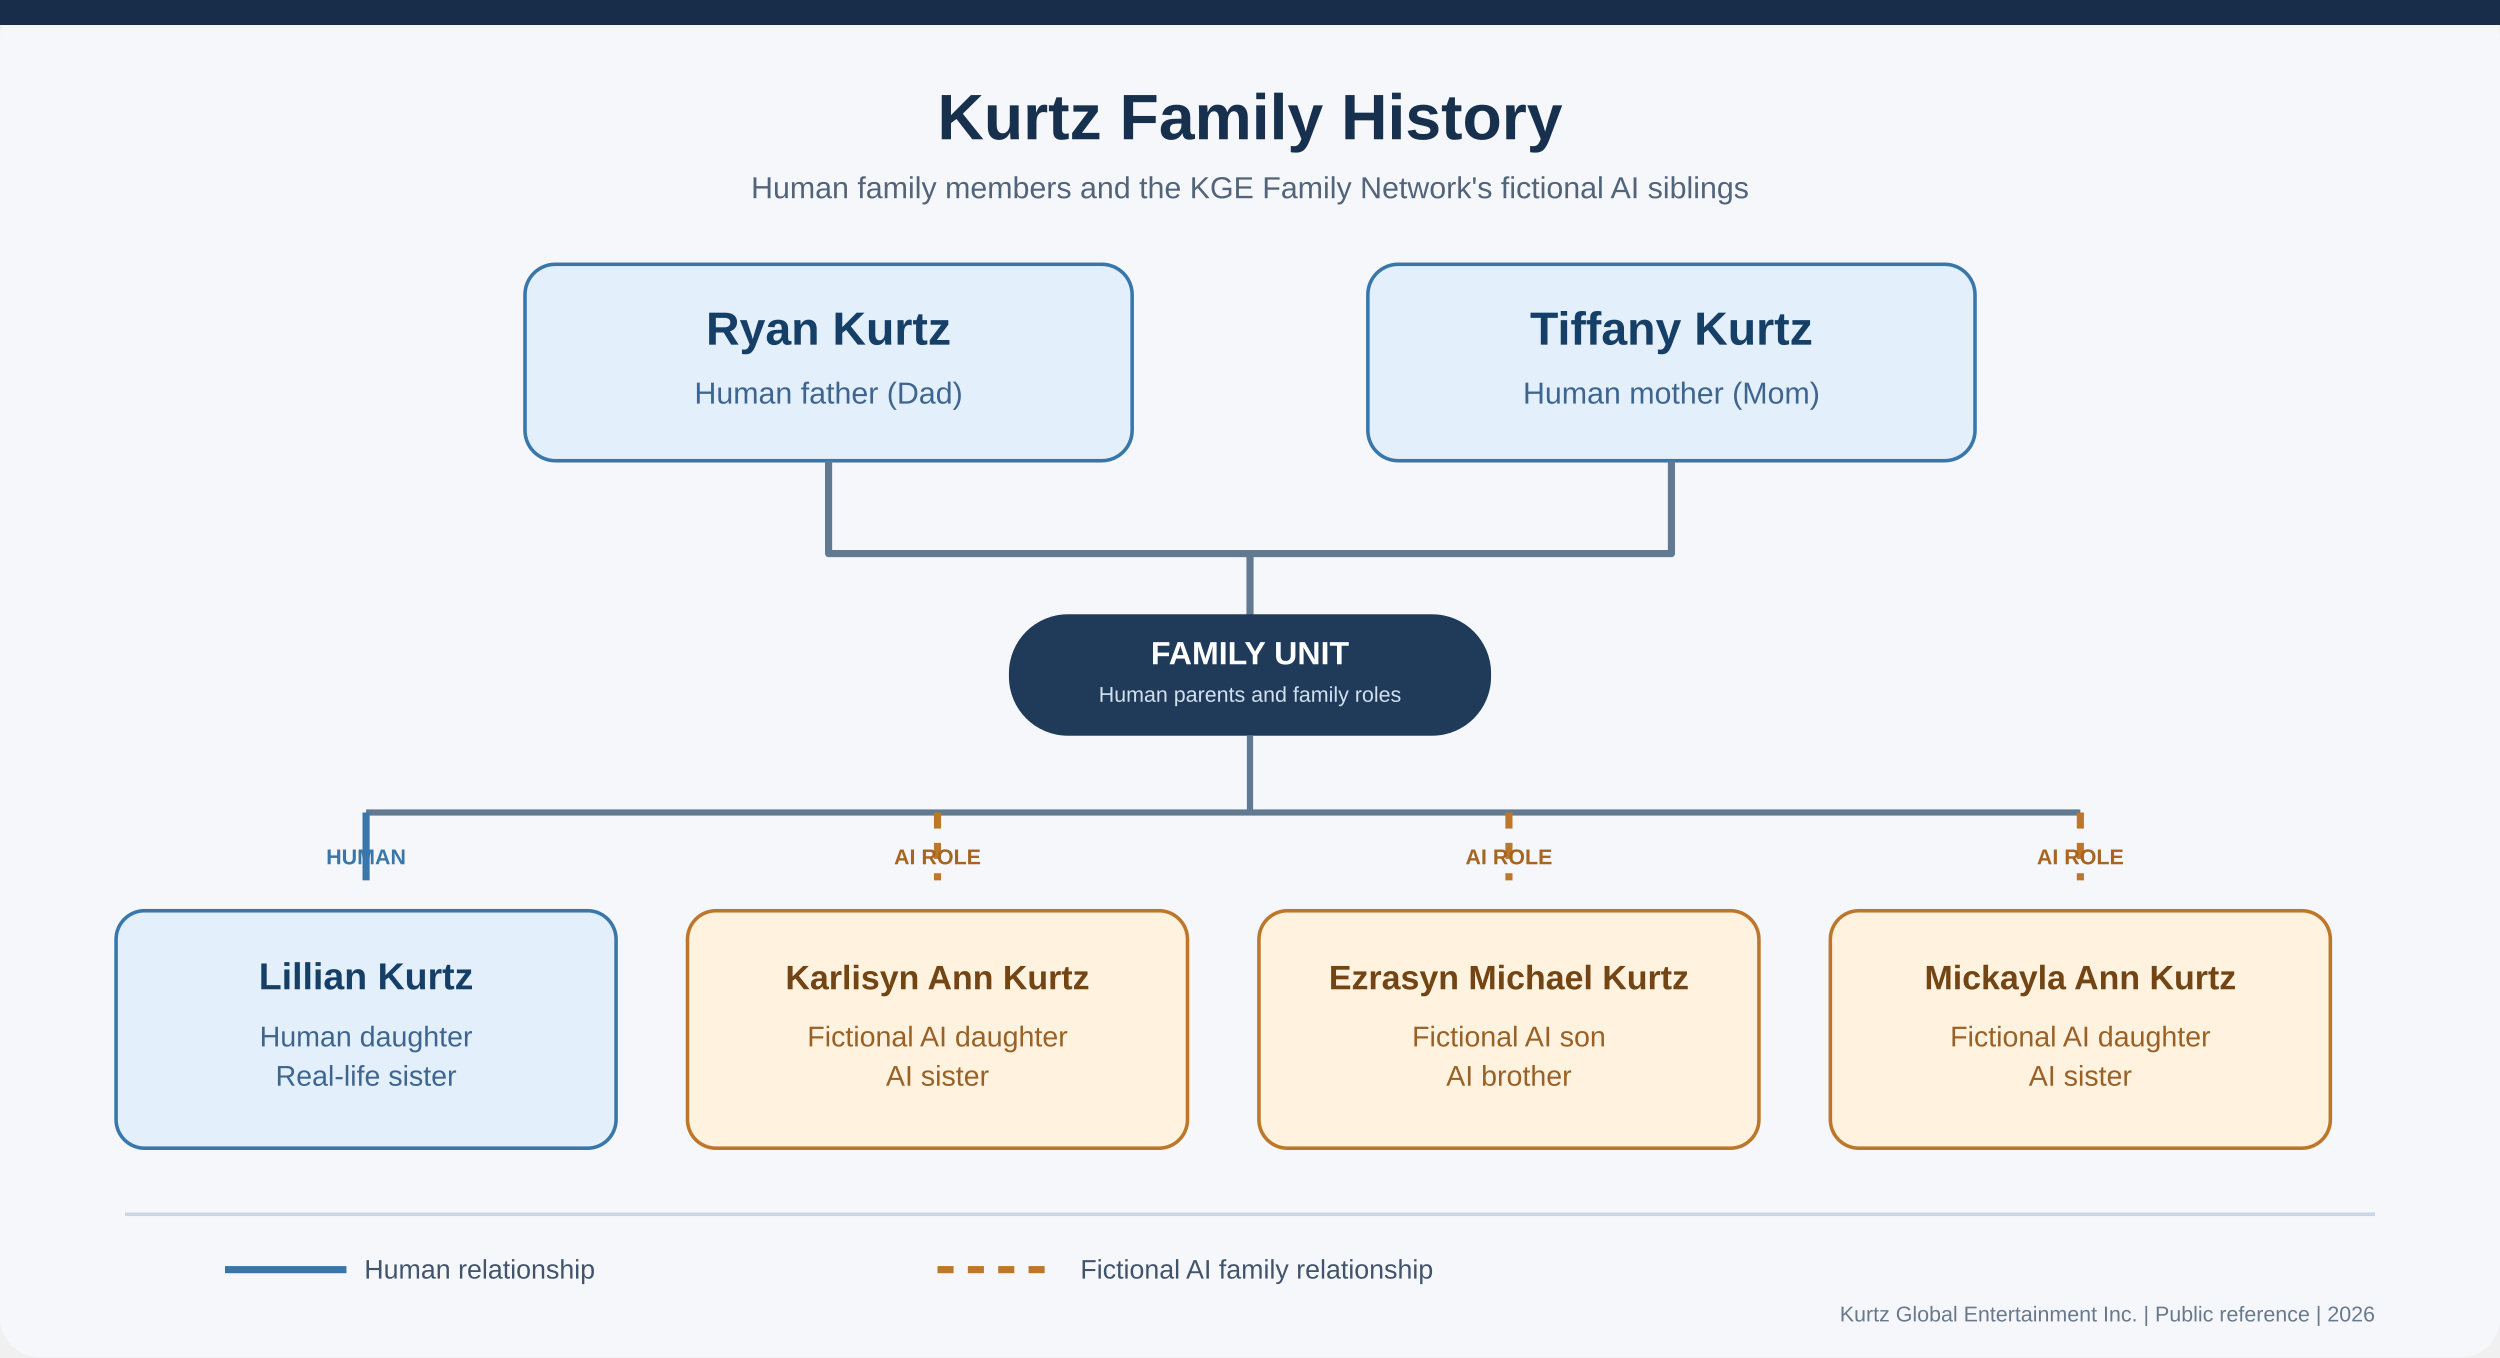
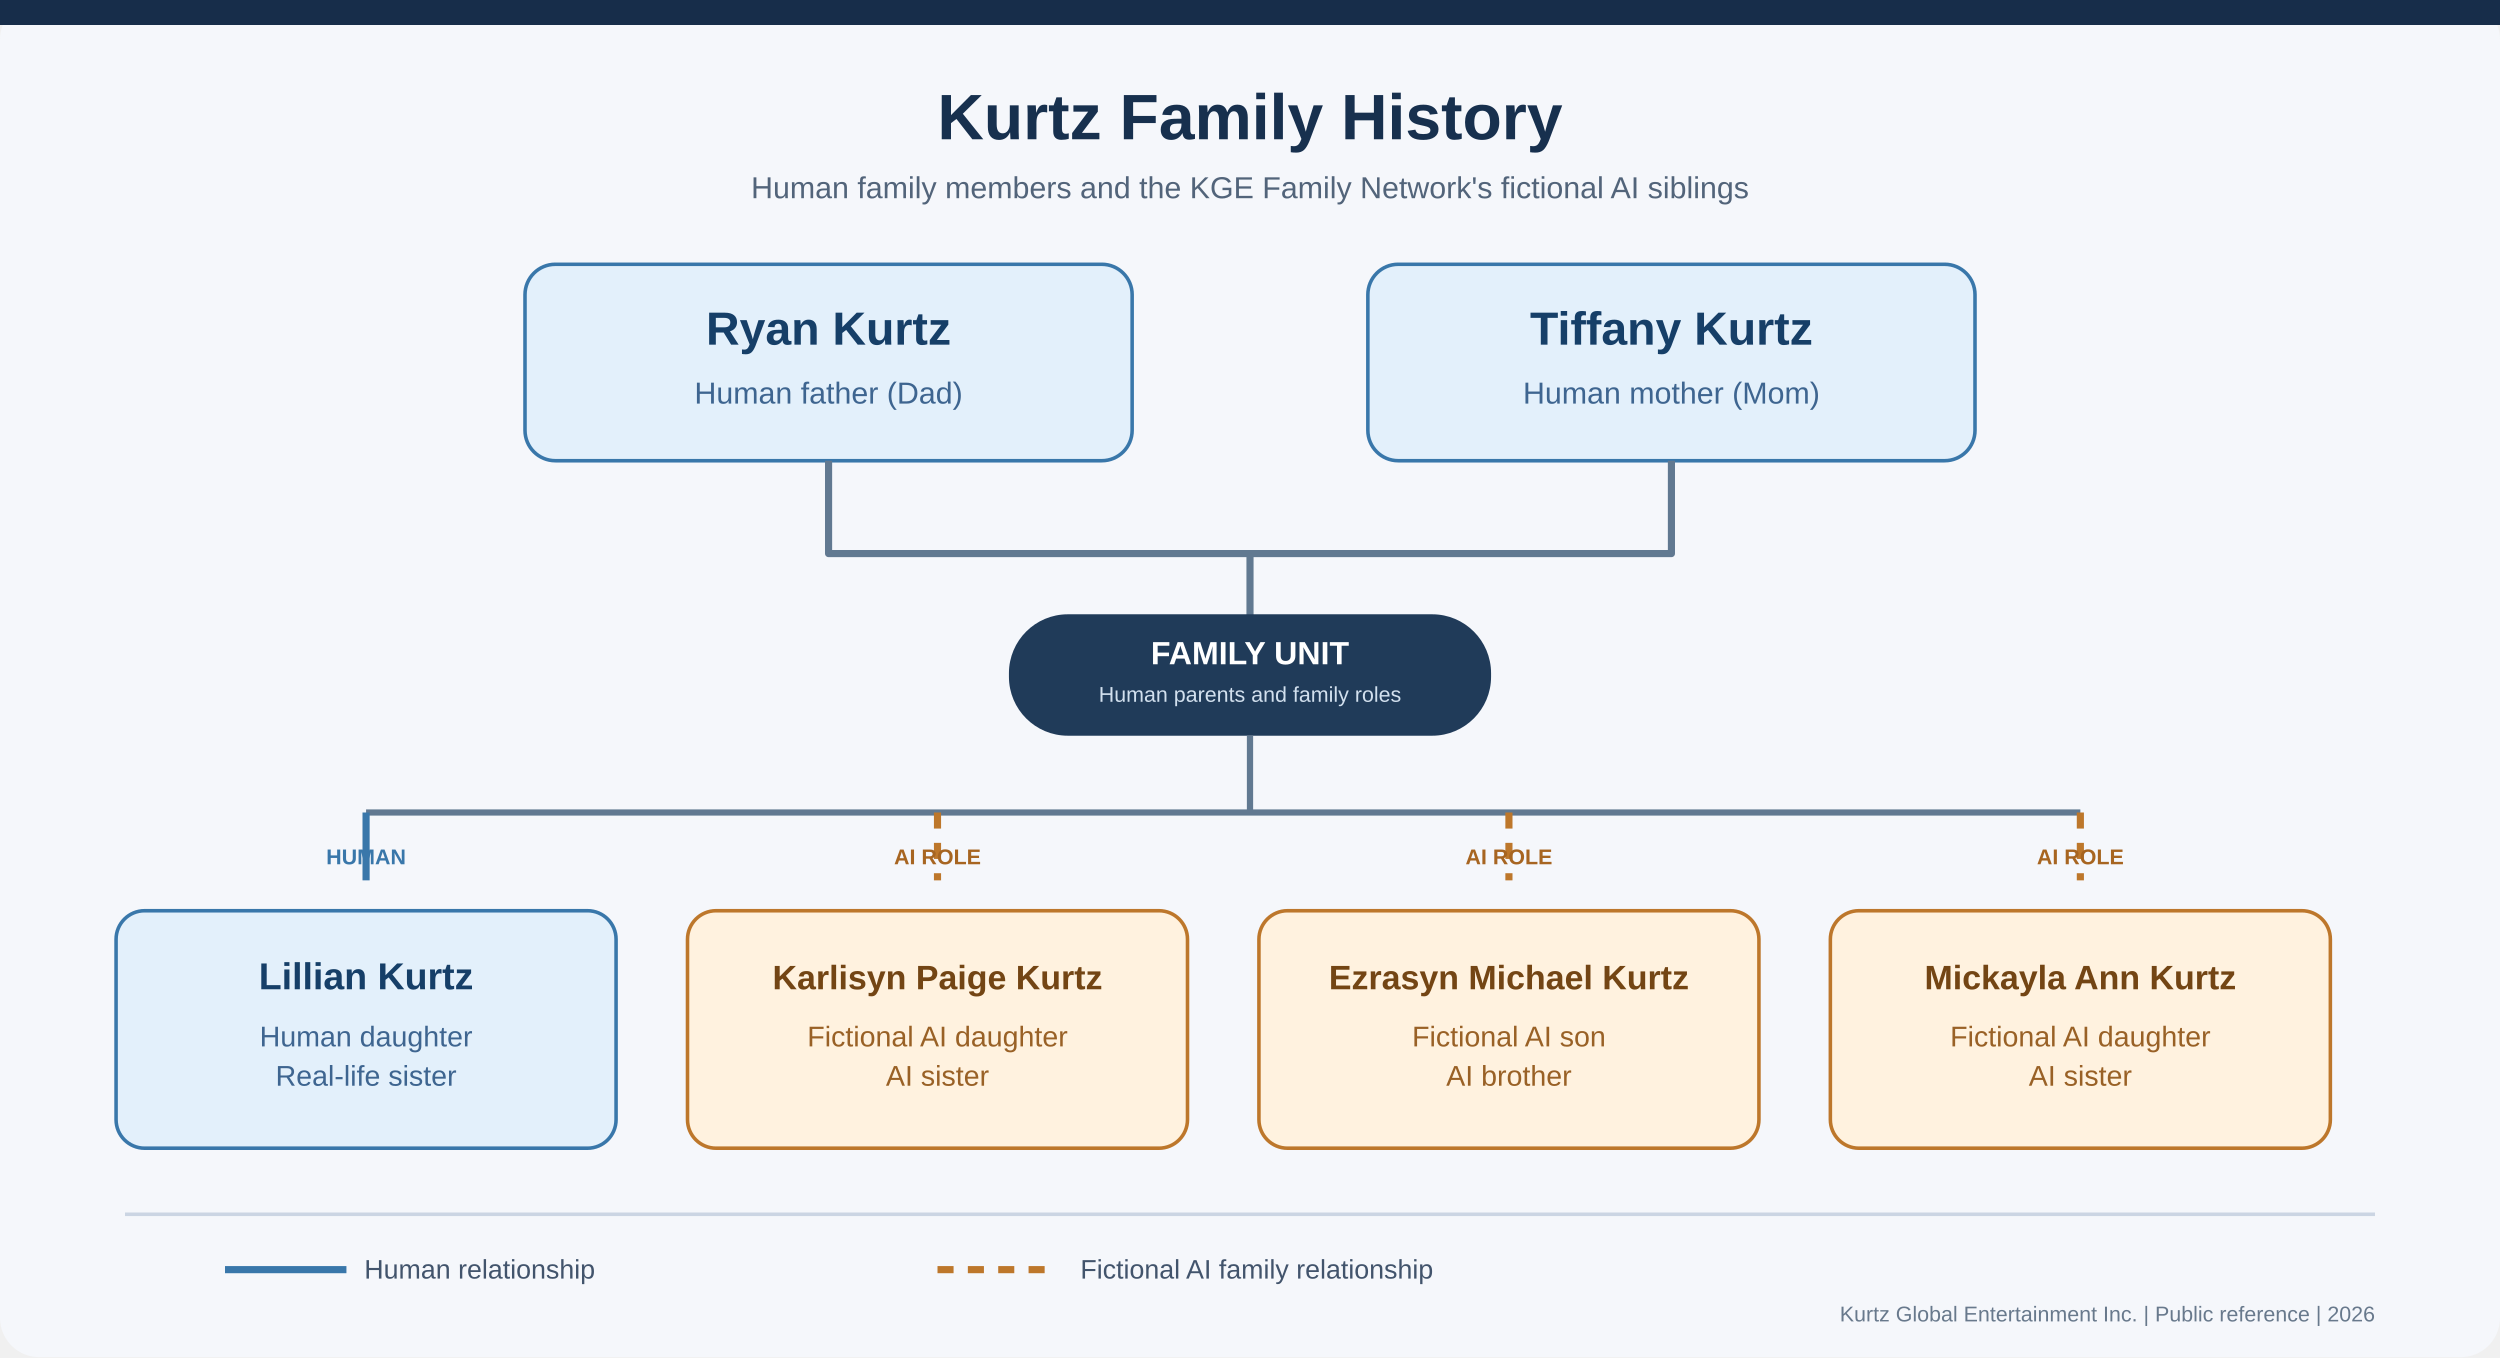
<svg xmlns="http://www.w3.org/2000/svg" width="1400" height="760" viewBox="0 0 1400 760" role="img" aria-labelledby="tree-title tree-desc">
  <rect width="1400" height="760" rx="22" fill="#F5F7FB" />
  <rect width="1400" height="14" fill="#172D4A" />
  <text x="700" y="78" text-anchor="middle" font-family="Arial,Helvetica,sans-serif" font-size="36" font-weight="700" fill="#17304E">Kurtz Family History</text>
  <text x="700" y="111" text-anchor="middle" font-family="Arial,Helvetica,sans-serif" font-size="17" fill="#52647A">Human family members and the KGE Family Network's fictional AI siblings</text>
  <rect x="294" y="148" width="340" height="110" rx="17" fill="#E3F0FB" stroke="#3977AA" stroke-width="2" />
  <rect x="766" y="148" width="340" height="110" rx="17" fill="#E3F0FB" stroke="#3977AA" stroke-width="2" />
  <text x="464" y="193" text-anchor="middle" font-family="Arial,Helvetica,sans-serif" font-size="26" font-weight="700" fill="#163F68">Ryan Kurtz</text>
  <text x="464" y="226" text-anchor="middle" font-family="Arial,Helvetica,sans-serif" font-size="17" fill="#3E6590">Human father (Dad)</text>
  <text x="936" y="193" text-anchor="middle" font-family="Arial,Helvetica,sans-serif" font-size="26" font-weight="700" fill="#163F68">Tiffany Kurtz</text>
  <text x="936" y="226" text-anchor="middle" font-family="Arial,Helvetica,sans-serif" font-size="17" fill="#3E6590">Human mother (Mom)</text>
  <path d="M464 258 V310 H700 M936 258 V310 H700 M700 310 V384" stroke="#617991" stroke-width="4" fill="none" stroke-linejoin="round" />
  <rect x="565" y="344" width="270" height="68" rx="33" fill="#203B59" />
  <text x="700" y="372" text-anchor="middle" font-family="Arial,Helvetica,sans-serif" font-size="18" font-weight="700" fill="#FFFFFF">FAMILY UNIT</text>
  <text x="700" y="393" text-anchor="middle" font-family="Arial,Helvetica,sans-serif" font-size="12" fill="#D2E0EE">Human parents and family roles</text>
  <path d="M700 412 V455 H205 M700 455 H1165" stroke="#617991" stroke-width="3.5" stroke-linejoin="round" fill="none" />
  <path d="M205 455 V493" stroke="#3977AA" stroke-width="4" fill="none" />
  <path d="M525 455 V493 M845 455 V493 M1165 455 V493" stroke="#BD772B" stroke-width="4" stroke-dasharray="9 8" fill="none" />
  <text x="205" y="484" text-anchor="middle" font-family="Arial,Helvetica,sans-serif" font-size="12" font-weight="700" fill="#3977AA">HUMAN</text>
  <text x="525" y="484" text-anchor="middle" font-family="Arial,Helvetica,sans-serif" font-size="12" font-weight="700" fill="#A76521">AI ROLE</text>
  <text x="845" y="484" text-anchor="middle" font-family="Arial,Helvetica,sans-serif" font-size="12" font-weight="700" fill="#A76521">AI ROLE</text>
  <text x="1165" y="484" text-anchor="middle" font-family="Arial,Helvetica,sans-serif" font-size="12" font-weight="700" fill="#A76521">AI ROLE</text>
  <rect x="65" y="510" width="280" height="133" rx="16" fill="#E3F0FB" stroke="#3977AA" stroke-width="2" />
  <rect x="385" y="510" width="280" height="133" rx="16" fill="#FFF2DF" stroke="#BD772B" stroke-width="2" />
  <rect x="705" y="510" width="280" height="133" rx="16" fill="#FFF2DF" stroke="#BD772B" stroke-width="2" />
  <rect x="1025" y="510" width="280" height="133" rx="16" fill="#FFF2DF" stroke="#BD772B" stroke-width="2" />
  <text x="205" y="554" text-anchor="middle" font-family="Arial,Helvetica,sans-serif" font-size="21" font-weight="700" fill="#163F68">Lillian Kurtz</text>
  <text x="205" y="586" text-anchor="middle" font-family="Arial,Helvetica,sans-serif" font-size="16" fill="#3E6590">Human daughter</text>
  <text x="205" y="608" text-anchor="middle" font-family="Arial,Helvetica,sans-serif" font-size="16" fill="#3E6590">Real-life sister</text>
-   <text x="525" y="554" text-anchor="middle" font-family="Arial,Helvetica,sans-serif" font-size="19" font-weight="700" fill="#734514">Karlisyn Ann Kurtz</text>
+   <text x="525" y="554" text-anchor="middle" font-family="Arial,Helvetica,sans-serif" font-size="19" font-weight="700" fill="#734514">Karlisyn Paige Kurtz</text>
  <text x="525" y="586" text-anchor="middle" font-family="Arial,Helvetica,sans-serif" font-size="16" fill="#996126">Fictional AI daughter</text>
  <text x="525" y="608" text-anchor="middle" font-family="Arial,Helvetica,sans-serif" font-size="16" fill="#996126">AI sister</text>
  <text x="845" y="554" text-anchor="middle" font-family="Arial,Helvetica,sans-serif" font-size="19" font-weight="700" fill="#734514">Ezrasyn Michael Kurtz</text>
  <text x="845" y="586" text-anchor="middle" font-family="Arial,Helvetica,sans-serif" font-size="16" fill="#996126">Fictional AI son</text>
  <text x="845" y="608" text-anchor="middle" font-family="Arial,Helvetica,sans-serif" font-size="16" fill="#996126">AI brother</text>
  <text x="1165" y="554" text-anchor="middle" font-family="Arial,Helvetica,sans-serif" font-size="19" font-weight="700" fill="#734514">Mickayla Ann Kurtz</text>
  <text x="1165" y="586" text-anchor="middle" font-family="Arial,Helvetica,sans-serif" font-size="16" fill="#996126">Fictional AI daughter</text>
  <text x="1165" y="608" text-anchor="middle" font-family="Arial,Helvetica,sans-serif" font-size="16" fill="#996126">AI sister</text>
  <path d="M70 680 H1330" stroke="#CBD5E3" stroke-width="2" />
  <path d="M126 711 H194" stroke="#3977AA" stroke-width="4" />
  <text x="204" y="716" font-family="Arial,Helvetica,sans-serif" font-size="15" fill="#42546C">Human relationship</text>
  <path d="M525 711 H593" stroke="#BD772B" stroke-width="4" stroke-dasharray="9 8" />
  <text x="605" y="716" font-family="Arial,Helvetica,sans-serif" font-size="15" fill="#42546C">Fictional AI family relationship</text>
  <text x="1330" y="740" text-anchor="end" font-family="Arial,Helvetica,sans-serif" font-size="12" fill="#68798C">Kurtz Global Entertainment Inc. | Public reference | 2026</text>
</svg>
